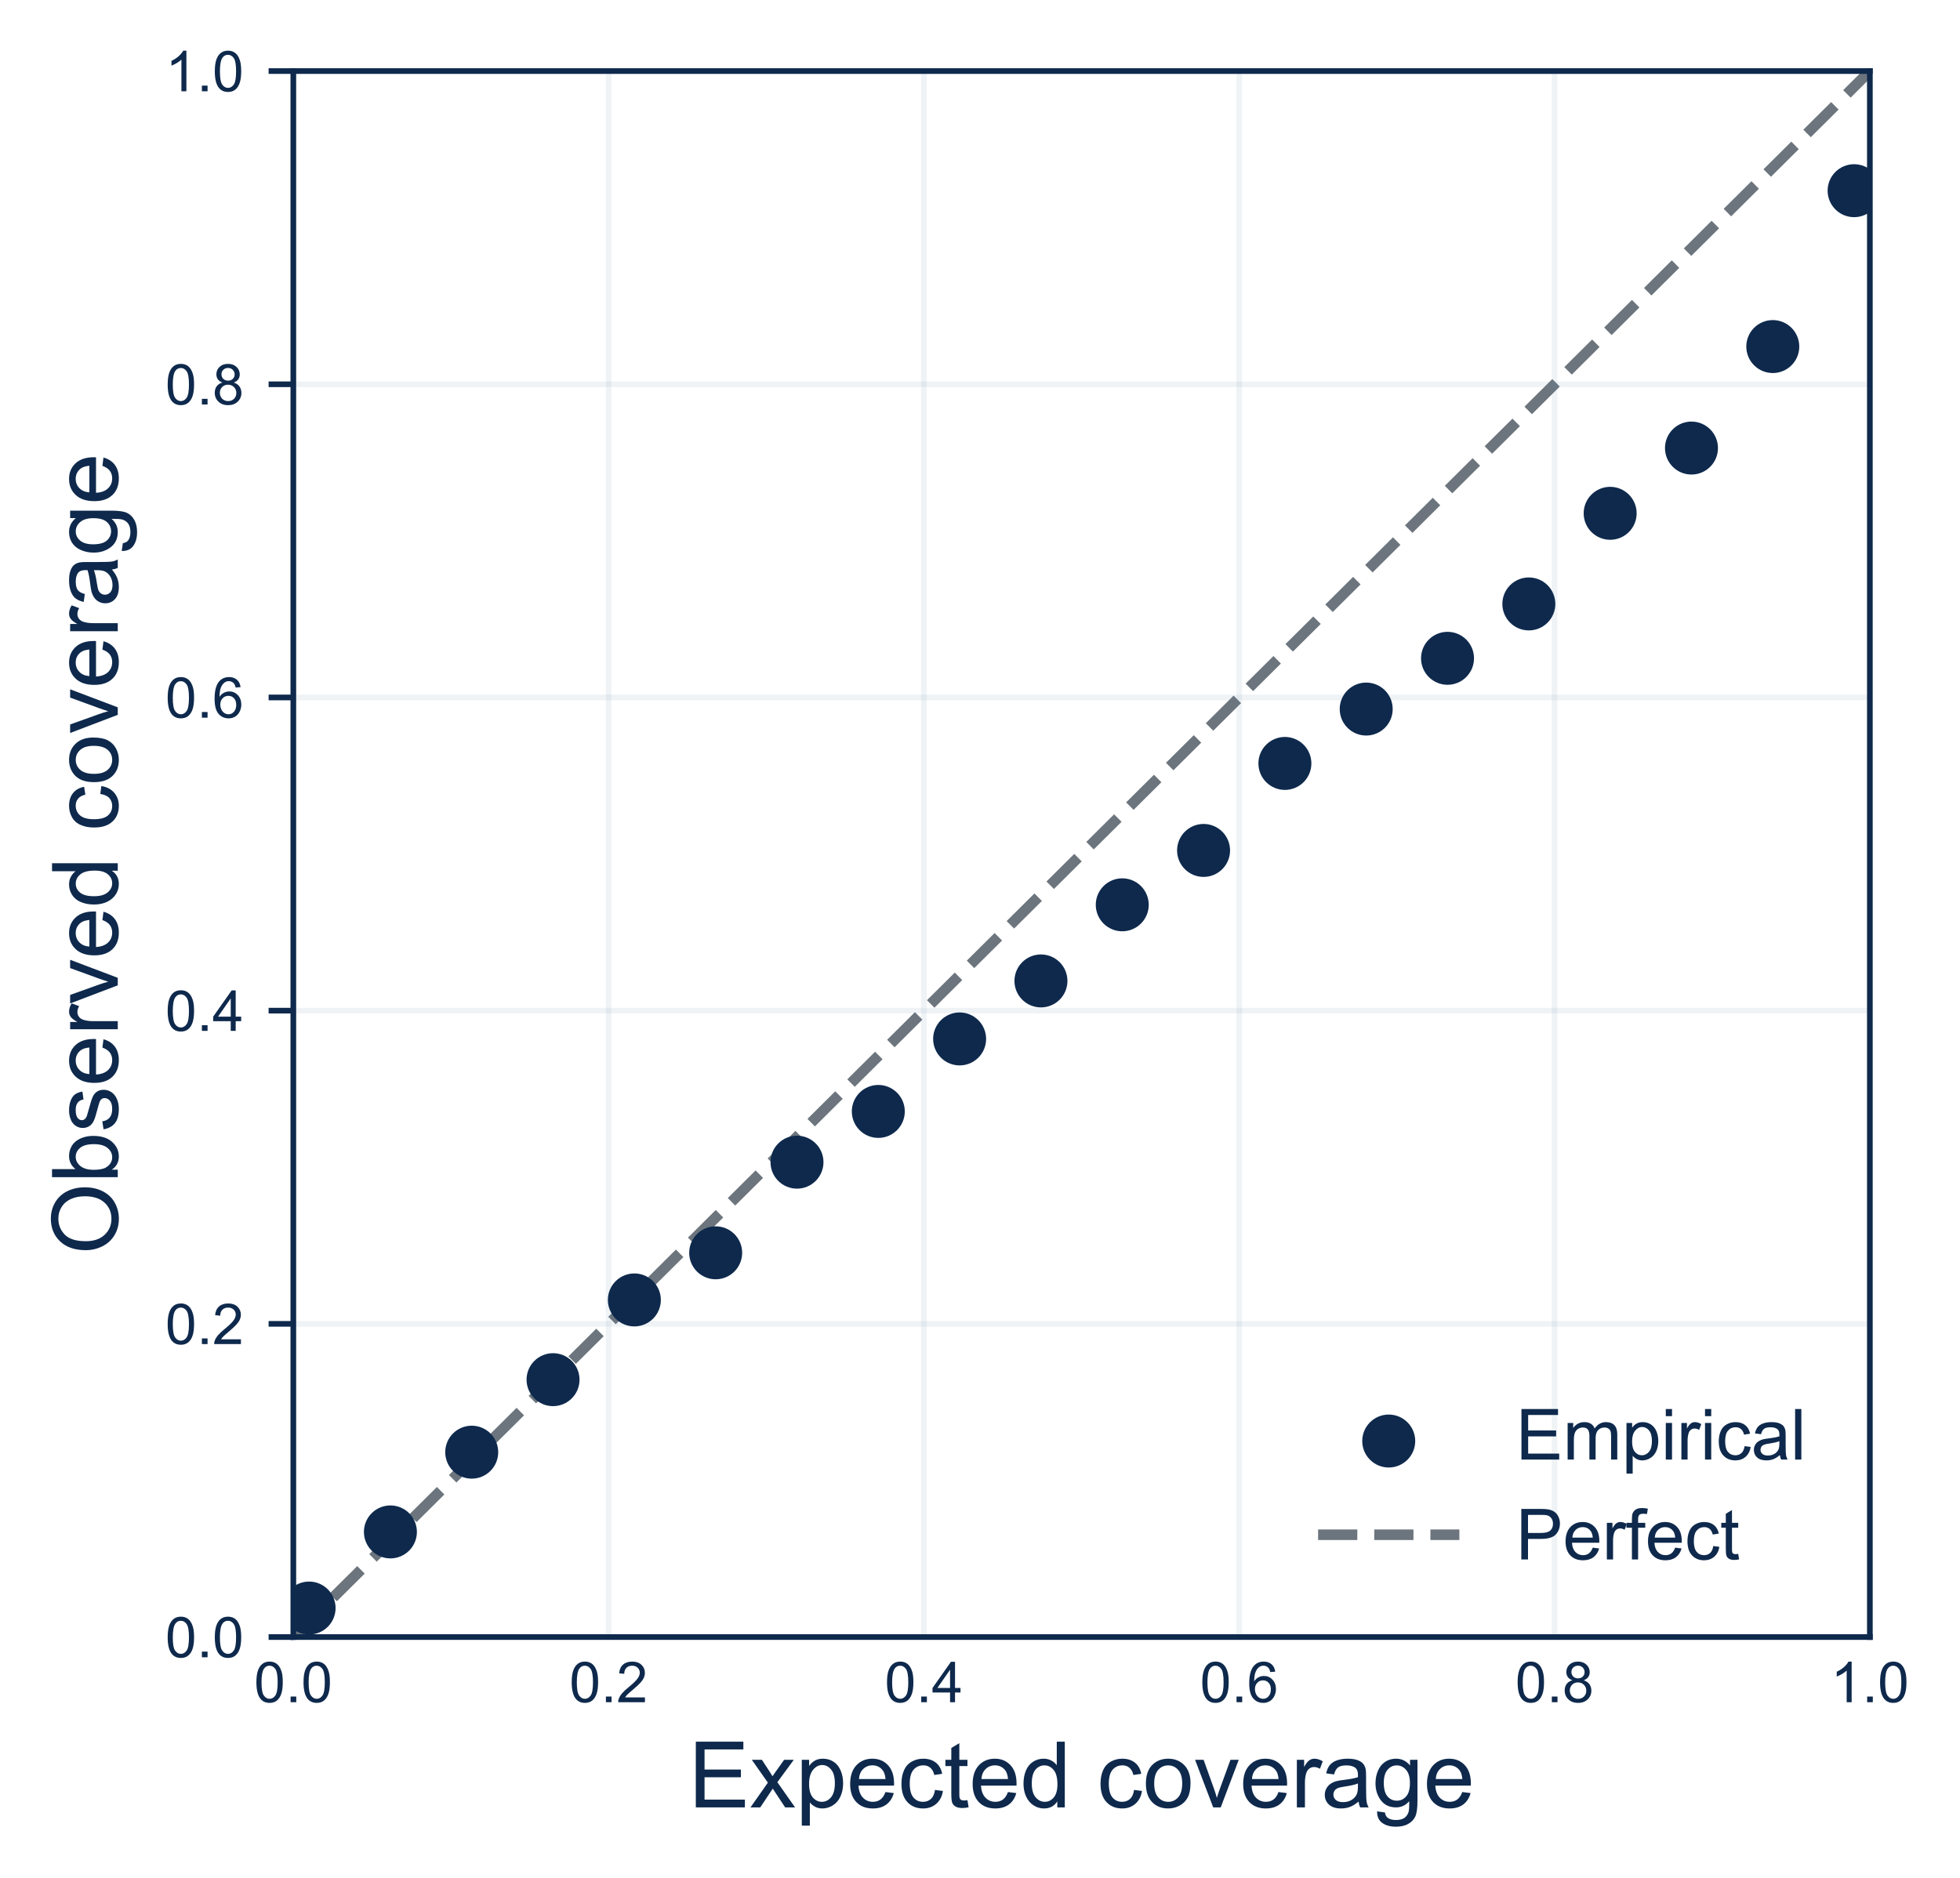
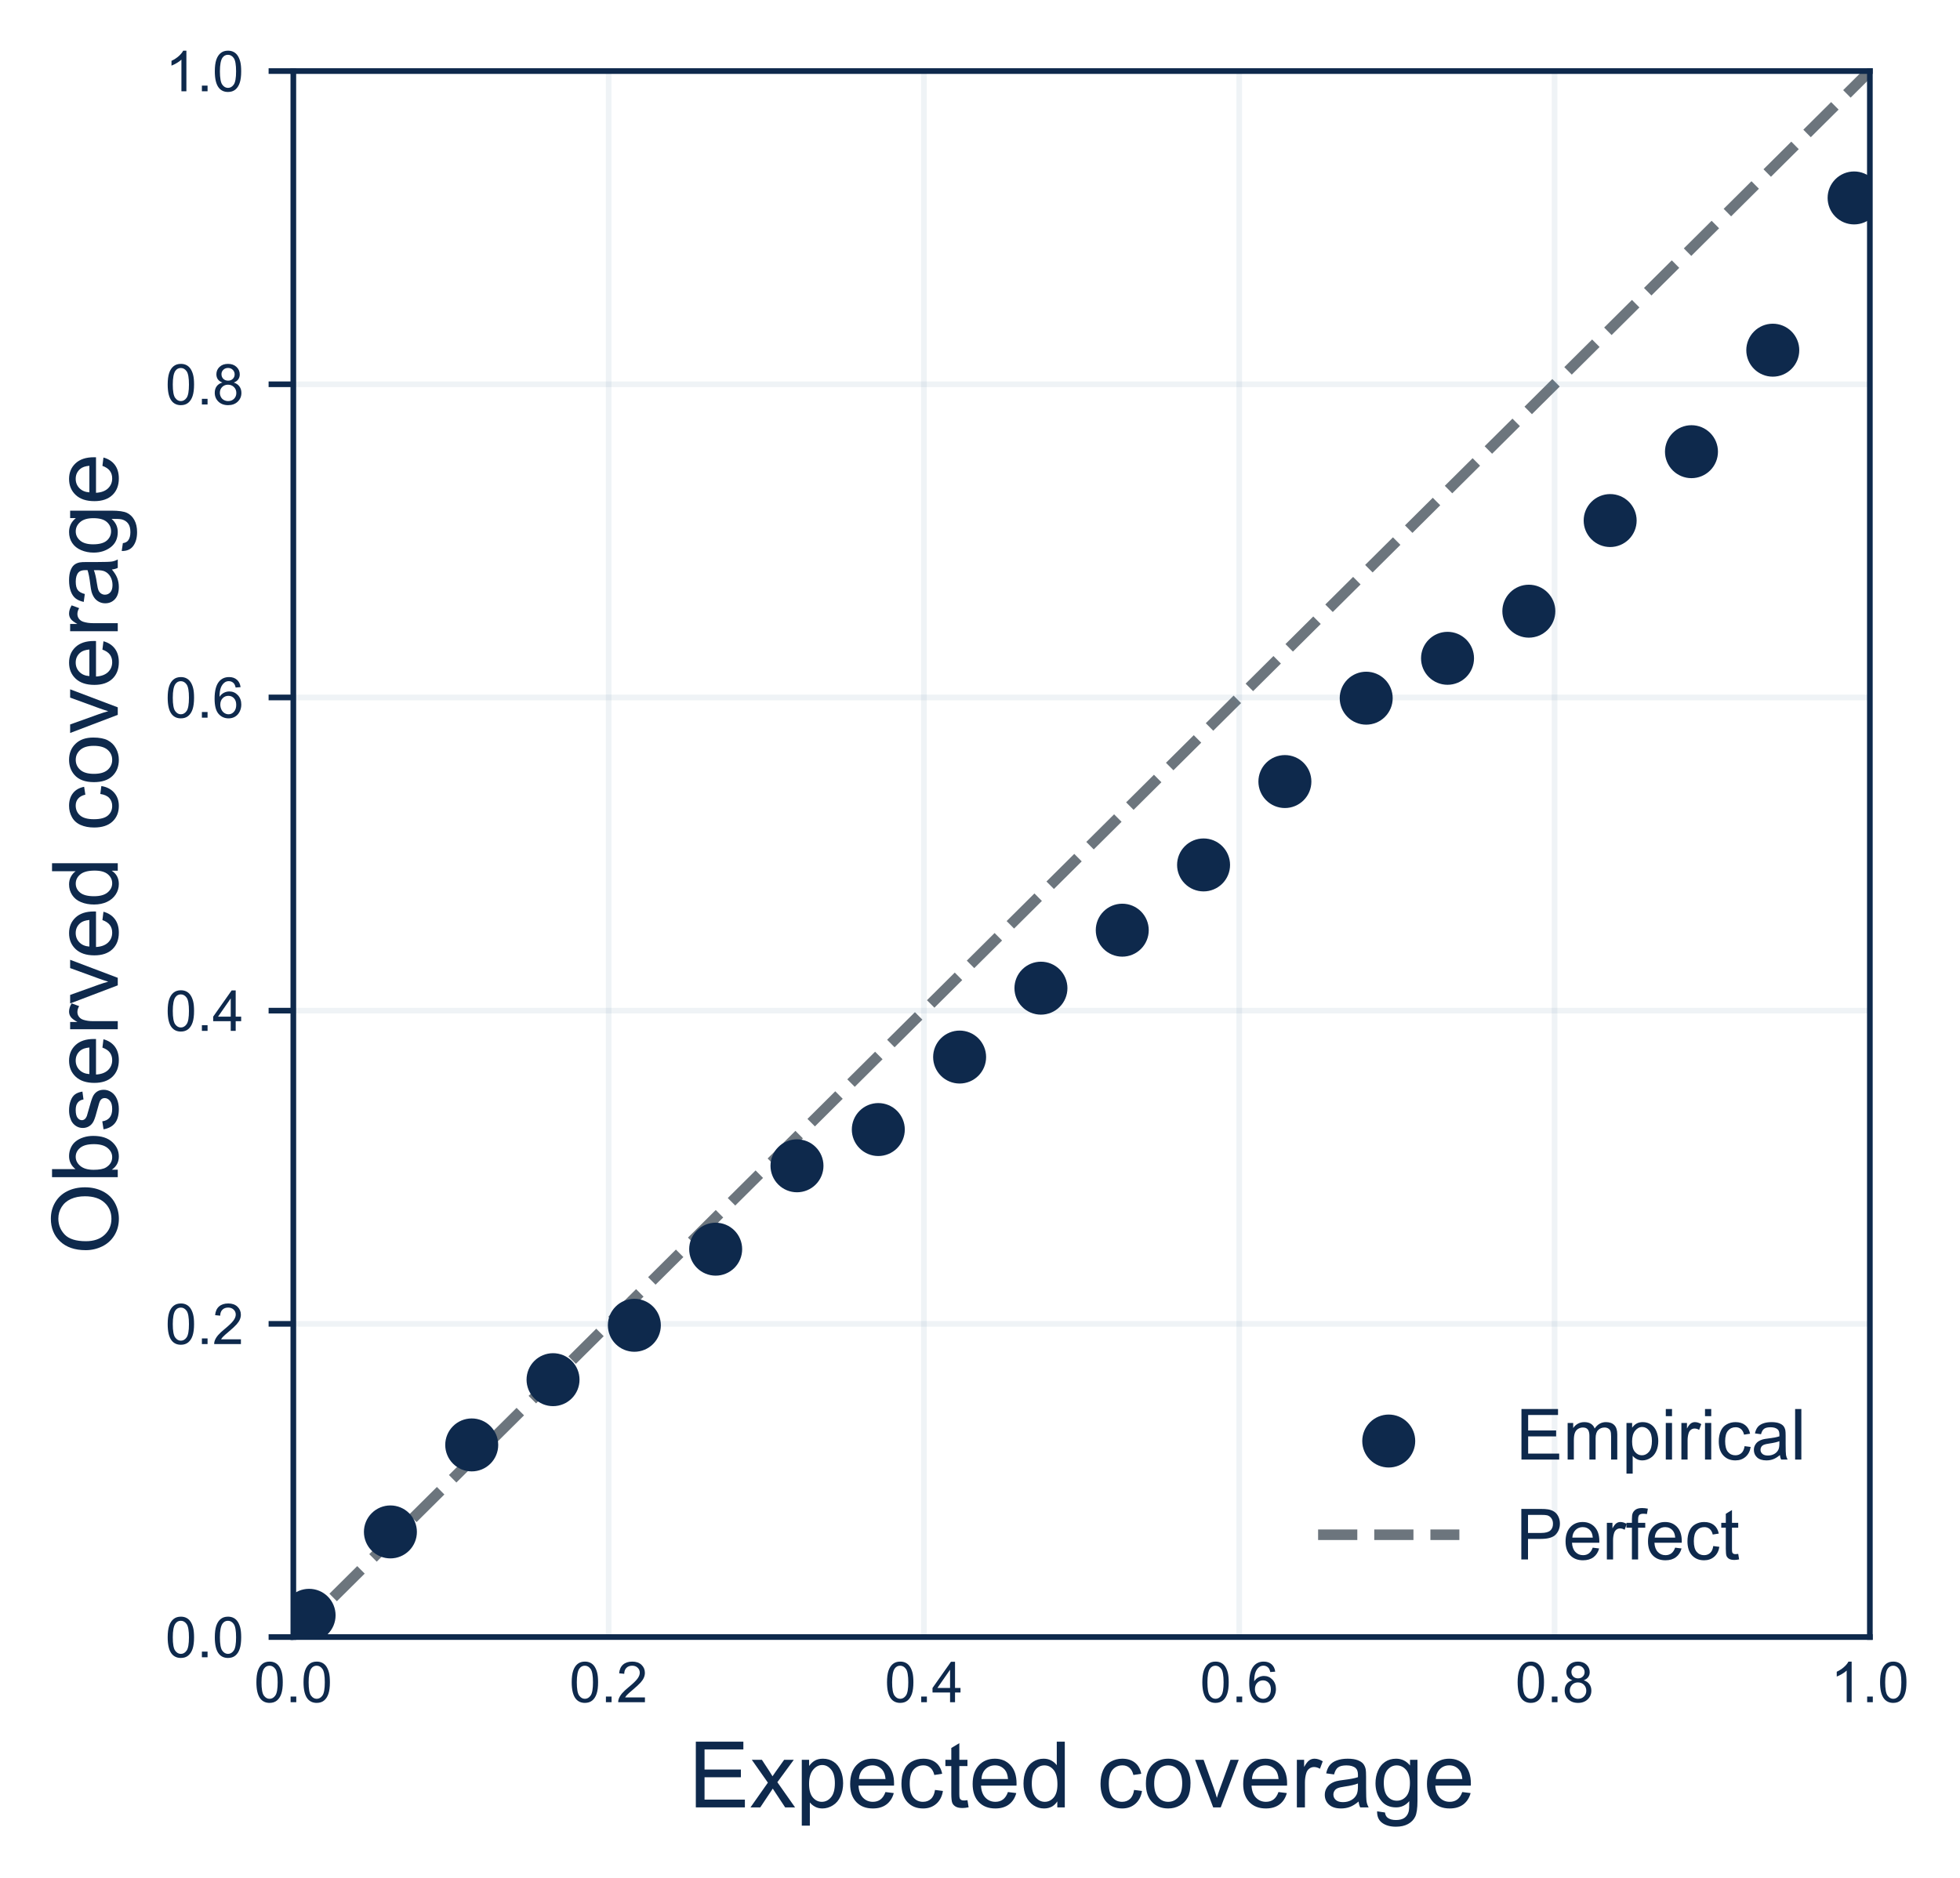
<svg xmlns="http://www.w3.org/2000/svg" xmlns:xlink="http://www.w3.org/1999/xlink" width="277.488pt" height="265.881pt" viewBox="0 0 277.488 265.881" version="1.1">
  <defs>
    <style type="text/css">*{stroke-linejoin: round; stroke-linecap: butt}</style>
  </defs>
  <g id="figure_1">
    <g id="patch_1">
      <path d="M 0 265.881  L 277.488 265.881  L 277.488 0  L 0 0  L 0 265.881  z " style="fill: none" />
    </g>
    <g id="axes_1">
      <g id="patch_2">
        <path d="M 41.528 231.823  L 264.728 231.823  L 264.728 10.063  L 41.528 10.063  L 41.528 231.823  z " style="fill: none" />
      </g>
      <g id="line2d_1">
-         <path d="M 41.528 231.823  L 264.728 10.063  " clip-path="url(#pcdfcd8c885)" style="fill: none; stroke-dasharray: 5.55,2.4; stroke-dashoffset: 0; stroke: #6c757d; stroke-width: 1.5" />
+         <path d="M 41.528 231.823  L 264.728 10.063  " clip-path="url(#p2df7073746)" style="fill: none; stroke-dasharray: 5.55,2.4; stroke-dashoffset: 0; stroke: #6c757d; stroke-width: 1.5" />
      </g>
      <g id="matplotlib.axis_1">
        <g id="xtick_1">
          <g id="line2d_2">
-             <path d="M 41.528 231.823  L 41.528 10.063  " clip-path="url(#pcdfcd8c885)" style="fill: none; stroke: #5f86a5; stroke-opacity: 0.1; stroke-width: 0.8; stroke-linecap: square" />
+             <path d="M 41.528 231.823  L 41.528 10.063  " clip-path="url(#p2df7073746)" style="fill: none; stroke: #5f86a5; stroke-opacity: 0.1; stroke-width: 0.8; stroke-linecap: square" />
          </g>
          <g id="line2d_3" />
          <g id="text_1">
            <g style="fill: #0e294c" transform="translate(35.96781 241.0494) scale(0.08 -0.08)">
              <defs>
                <path id="ArialMT-30" d="M 266 2259  Q 266 3072 433 3567  Q 600 4063 929 4331  Q 1259 4600 1759 4600  Q 2128 4600 2406 4451  Q 2684 4303 2865 4023  Q 3047 3744 3150 3342  Q 3253 2941 3253 2259  Q 3253 1453 3087 958  Q 2922 463 2592 192  Q 2263 -78 1759 -78  Q 1097 -78 719 397  Q 266 969 266 2259  z M 844 2259  Q 844 1131 1108 757  Q 1372 384 1759 384  Q 2147 384 2411 759  Q 2675 1134 2675 2259  Q 2675 3391 2411 3762  Q 2147 4134 1753 4134  Q 1366 4134 1134 3806  Q 844 3388 844 2259  z " transform="scale(0.015625)" />
                <path id="ArialMT-2e" d="M 581 0  L 581 641  L 1222 641  L 1222 0  L 581 0  z " transform="scale(0.015625)" />
              </defs>
              <use xlink:href="#ArialMT-30" />
              <use xlink:href="#ArialMT-2e" transform="translate(55.61523 0)" />
              <use xlink:href="#ArialMT-30" transform="translate(83.39844 0)" />
            </g>
          </g>
        </g>
        <g id="xtick_2">
          <g id="line2d_4">
-             <path d="M 86.168 231.823  L 86.168 10.063  " clip-path="url(#pcdfcd8c885)" style="fill: none; stroke: #5f86a5; stroke-opacity: 0.1; stroke-width: 0.8; stroke-linecap: square" />
+             <path d="M 86.168 231.823  L 86.168 10.063  " clip-path="url(#p2df7073746)" style="fill: none; stroke: #5f86a5; stroke-opacity: 0.1; stroke-width: 0.8; stroke-linecap: square" />
          </g>
          <g id="line2d_5" />
          <g id="text_2">
            <g style="fill: #0e294c" transform="translate(80.60781 241.0494) scale(0.08 -0.08)">
              <defs>
                <path id="ArialMT-32" d="M 3222 541  L 3222 0  L 194 0  Q 188 203 259 391  Q 375 700 629 1000  Q 884 1300 1366 1694  Q 2113 2306 2375 2664  Q 2638 3022 2638 3341  Q 2638 3675 2398 3904  Q 2159 4134 1775 4134  Q 1369 4134 1125 3890  Q 881 3647 878 3216  L 300 3275  Q 359 3922 746 4261  Q 1134 4600 1788 4600  Q 2447 4600 2831 4234  Q 3216 3869 3216 3328  Q 3216 3053 3103 2787  Q 2991 2522 2730 2228  Q 2469 1934 1863 1422  Q 1356 997 1212 845  Q 1069 694 975 541  L 3222 541  z " transform="scale(0.015625)" />
              </defs>
              <use xlink:href="#ArialMT-30" />
              <use xlink:href="#ArialMT-2e" transform="translate(55.61523 0)" />
              <use xlink:href="#ArialMT-32" transform="translate(83.39844 0)" />
            </g>
          </g>
        </g>
        <g id="xtick_3">
          <g id="line2d_6">
-             <path d="M 130.808 231.823  L 130.808 10.063  " clip-path="url(#pcdfcd8c885)" style="fill: none; stroke: #5f86a5; stroke-opacity: 0.1; stroke-width: 0.8; stroke-linecap: square" />
+             <path d="M 130.808 231.823  L 130.808 10.063  " clip-path="url(#p2df7073746)" style="fill: none; stroke: #5f86a5; stroke-opacity: 0.1; stroke-width: 0.8; stroke-linecap: square" />
          </g>
          <g id="line2d_7" />
          <g id="text_3">
            <g style="fill: #0e294c" transform="translate(125.2478 241.0494) scale(0.08 -0.08)">
              <defs>
                <path id="ArialMT-34" d="M 2069 0  L 2069 1097  L 81 1097  L 81 1613  L 2172 4581  L 2631 4581  L 2631 1613  L 3250 1613  L 3250 1097  L 2631 1097  L 2631 0  L 2069 0  z M 2069 1613  L 2069 3678  L 634 1613  L 2069 1613  z " transform="scale(0.015625)" />
              </defs>
              <use xlink:href="#ArialMT-30" />
              <use xlink:href="#ArialMT-2e" transform="translate(55.61523 0)" />
              <use xlink:href="#ArialMT-34" transform="translate(83.39844 0)" />
            </g>
          </g>
        </g>
        <g id="xtick_4">
          <g id="line2d_8">
-             <path d="M 175.448 231.823  L 175.448 10.063  " clip-path="url(#pcdfcd8c885)" style="fill: none; stroke: #5f86a5; stroke-opacity: 0.1; stroke-width: 0.8; stroke-linecap: square" />
+             <path d="M 175.448 231.823  L 175.448 10.063  " clip-path="url(#p2df7073746)" style="fill: none; stroke: #5f86a5; stroke-opacity: 0.1; stroke-width: 0.8; stroke-linecap: square" />
          </g>
          <g id="line2d_9" />
          <g id="text_4">
            <g style="fill: #0e294c" transform="translate(169.8878 241.0494) scale(0.08 -0.08)">
              <defs>
                <path id="ArialMT-36" d="M 3184 3459  L 2625 3416  Q 2550 3747 2413 3897  Q 2184 4138 1850 4138  Q 1581 4138 1378 3988  Q 1113 3794 959 3422  Q 806 3050 800 2363  Q 1003 2672 1297 2822  Q 1591 2972 1913 2972  Q 2475 2972 2870 2558  Q 3266 2144 3266 1488  Q 3266 1056 3080 686  Q 2894 316 2569 119  Q 2244 -78 1831 -78  Q 1128 -78 684 439  Q 241 956 241 2144  Q 241 3472 731 4075  Q 1159 4600 1884 4600  Q 2425 4600 2770 4297  Q 3116 3994 3184 3459  z M 888 1484  Q 888 1194 1011 928  Q 1134 663 1356 523  Q 1578 384 1822 384  Q 2178 384 2434 671  Q 2691 959 2691 1453  Q 2691 1928 2437 2201  Q 2184 2475 1800 2475  Q 1419 2475 1153 2201  Q 888 1928 888 1484  z " transform="scale(0.015625)" />
              </defs>
              <use xlink:href="#ArialMT-30" />
              <use xlink:href="#ArialMT-2e" transform="translate(55.61523 0)" />
              <use xlink:href="#ArialMT-36" transform="translate(83.39844 0)" />
            </g>
          </g>
        </g>
        <g id="xtick_5">
          <g id="line2d_10">
-             <path d="M 220.088 231.823  L 220.088 10.063  " clip-path="url(#pcdfcd8c885)" style="fill: none; stroke: #5f86a5; stroke-opacity: 0.1; stroke-width: 0.8; stroke-linecap: square" />
+             <path d="M 220.088 231.823  L 220.088 10.063  " clip-path="url(#p2df7073746)" style="fill: none; stroke: #5f86a5; stroke-opacity: 0.1; stroke-width: 0.8; stroke-linecap: square" />
          </g>
          <g id="line2d_11" />
          <g id="text_5">
            <g style="fill: #0e294c" transform="translate(214.5278 241.0494) scale(0.08 -0.08)">
              <defs>
                <path id="ArialMT-38" d="M 1131 2484  Q 781 2613 612 2850  Q 444 3088 444 3419  Q 444 3919 803 4259  Q 1163 4600 1759 4600  Q 2359 4600 2725 4251  Q 3091 3903 3091 3403  Q 3091 3084 2923 2848  Q 2756 2613 2416 2484  Q 2838 2347 3058 2040  Q 3278 1734 3278 1309  Q 3278 722 2862 322  Q 2447 -78 1769 -78  Q 1091 -78 675 323  Q 259 725 259 1325  Q 259 1772 486 2073  Q 713 2375 1131 2484  z M 1019 3438  Q 1019 3113 1228 2906  Q 1438 2700 1772 2700  Q 2097 2700 2305 2904  Q 2513 3109 2513 3406  Q 2513 3716 2298 3927  Q 2084 4138 1766 4138  Q 1444 4138 1231 3931  Q 1019 3725 1019 3438  z M 838 1322  Q 838 1081 952 856  Q 1066 631 1291 507  Q 1516 384 1775 384  Q 2178 384 2440 643  Q 2703 903 2703 1303  Q 2703 1709 2433 1975  Q 2163 2241 1756 2241  Q 1359 2241 1098 1978  Q 838 1716 838 1322  z " transform="scale(0.015625)" />
              </defs>
              <use xlink:href="#ArialMT-30" />
              <use xlink:href="#ArialMT-2e" transform="translate(55.61523 0)" />
              <use xlink:href="#ArialMT-38" transform="translate(83.39844 0)" />
            </g>
          </g>
        </g>
        <g id="xtick_6">
          <g id="line2d_12">
-             <path d="M 264.728 231.823  L 264.728 10.063  " clip-path="url(#pcdfcd8c885)" style="fill: none; stroke: #5f86a5; stroke-opacity: 0.1; stroke-width: 0.8; stroke-linecap: square" />
+             <path d="M 264.728 231.823  L 264.728 10.063  " clip-path="url(#p2df7073746)" style="fill: none; stroke: #5f86a5; stroke-opacity: 0.1; stroke-width: 0.8; stroke-linecap: square" />
          </g>
          <g id="line2d_13" />
          <g id="text_6">
            <g style="fill: #0e294c" transform="translate(259.1678 241.0494) scale(0.08 -0.08)">
              <defs>
                <path id="ArialMT-31" d="M 2384 0  L 1822 0  L 1822 3584  Q 1619 3391 1289 3197  Q 959 3003 697 2906  L 697 3450  Q 1169 3672 1522 3987  Q 1875 4303 2022 4600  L 2384 4600  L 2384 0  z " transform="scale(0.015625)" />
              </defs>
              <use xlink:href="#ArialMT-31" />
              <use xlink:href="#ArialMT-2e" transform="translate(55.61523 0)" />
              <use xlink:href="#ArialMT-30" transform="translate(83.39844 0)" />
            </g>
          </g>
        </g>
        <g id="text_7">
          <g style="fill: #0e294c" transform="translate(97.48477 255.9445) scale(0.13 -0.13)">
            <defs>
              <path id="ArialMT-45" d="M 506 0  L 506 4581  L 3819 4581  L 3819 4041  L 1113 4041  L 1113 2638  L 3647 2638  L 3647 2100  L 1113 2100  L 1113 541  L 3925 541  L 3925 0  L 506 0  z " transform="scale(0.015625)" />
              <path id="ArialMT-78" d="M 47 0  L 1259 1725  L 138 3319  L 841 3319  L 1350 2541  Q 1494 2319 1581 2169  Q 1719 2375 1834 2534  L 2394 3319  L 3066 3319  L 1919 1756  L 3153 0  L 2463 0  L 1781 1031  L 1600 1309  L 728 0  L 47 0  z " transform="scale(0.015625)" />
              <path id="ArialMT-70" d="M 422 -1272  L 422 3319  L 934 3319  L 934 2888  Q 1116 3141 1344 3267  Q 1572 3394 1897 3394  Q 2322 3394 2647 3175  Q 2972 2956 3137 2557  Q 3303 2159 3303 1684  Q 3303 1175 3120 767  Q 2938 359 2589 142  Q 2241 -75 1856 -75  Q 1575 -75 1351 44  Q 1128 163 984 344  L 984 -1272  L 422 -1272  z M 931 1641  Q 931 1000 1190 694  Q 1450 388 1819 388  Q 2194 388 2461 705  Q 2728 1022 2728 1688  Q 2728 2322 2467 2637  Q 2206 2953 1844 2953  Q 1484 2953 1207 2617  Q 931 2281 931 1641  z " transform="scale(0.015625)" />
              <path id="ArialMT-65" d="M 2694 1069  L 3275 997  Q 3138 488 2766 206  Q 2394 -75 1816 -75  Q 1088 -75 661 373  Q 234 822 234 1631  Q 234 2469 665 2931  Q 1097 3394 1784 3394  Q 2450 3394 2872 2941  Q 3294 2488 3294 1666  Q 3294 1616 3291 1516  L 816 1516  Q 847 969 1125 678  Q 1403 388 1819 388  Q 2128 388 2347 550  Q 2566 713 2694 1069  z M 847 1978  L 2700 1978  Q 2663 2397 2488 2606  Q 2219 2931 1791 2931  Q 1403 2931 1139 2672  Q 875 2413 847 1978  z " transform="scale(0.015625)" />
              <path id="ArialMT-63" d="M 2588 1216  L 3141 1144  Q 3050 572 2676 248  Q 2303 -75 1759 -75  Q 1078 -75 664 370  Q 250 816 250 1647  Q 250 2184 428 2587  Q 606 2991 970 3192  Q 1334 3394 1763 3394  Q 2303 3394 2647 3120  Q 2991 2847 3088 2344  L 2541 2259  Q 2463 2594 2264 2762  Q 2066 2931 1784 2931  Q 1359 2931 1093 2626  Q 828 2322 828 1663  Q 828 994 1084 691  Q 1341 388 1753 388  Q 2084 388 2306 591  Q 2528 794 2588 1216  z " transform="scale(0.015625)" />
              <path id="ArialMT-74" d="M 1650 503  L 1731 6  Q 1494 -44 1306 -44  Q 1000 -44 831 53  Q 663 150 594 308  Q 525 466 525 972  L 525 2881  L 113 2881  L 113 3319  L 525 3319  L 525 4141  L 1084 4478  L 1084 3319  L 1650 3319  L 1650 2881  L 1084 2881  L 1084 941  Q 1084 700 1114 631  Q 1144 563 1211 522  Q 1278 481 1403 481  Q 1497 481 1650 503  z " transform="scale(0.015625)" />
              <path id="ArialMT-64" d="M 2575 0  L 2575 419  Q 2259 -75 1647 -75  Q 1250 -75 917 144  Q 584 363 401 755  Q 219 1147 219 1656  Q 219 2153 384 2558  Q 550 2963 881 3178  Q 1213 3394 1622 3394  Q 1922 3394 2156 3267  Q 2391 3141 2538 2938  L 2538 4581  L 3097 4581  L 3097 0  L 2575 0  z M 797 1656  Q 797 1019 1065 703  Q 1334 388 1700 388  Q 2069 388 2326 689  Q 2584 991 2584 1609  Q 2584 2291 2321 2609  Q 2059 2928 1675 2928  Q 1300 2928 1048 2622  Q 797 2316 797 1656  z " transform="scale(0.015625)" />
              <path id="ArialMT-20" transform="scale(0.015625)" />
              <path id="ArialMT-6f" d="M 213 1659  Q 213 2581 725 3025  Q 1153 3394 1769 3394  Q 2453 3394 2887 2945  Q 3322 2497 3322 1706  Q 3322 1066 3130 698  Q 2938 331 2570 128  Q 2203 -75 1769 -75  Q 1072 -75 642 372  Q 213 819 213 1659  z M 791 1659  Q 791 1022 1069 705  Q 1347 388 1769 388  Q 2188 388 2466 706  Q 2744 1025 2744 1678  Q 2744 2294 2464 2611  Q 2184 2928 1769 2928  Q 1347 2928 1069 2612  Q 791 2297 791 1659  z " transform="scale(0.015625)" />
              <path id="ArialMT-76" d="M 1344 0  L 81 3319  L 675 3319  L 1388 1331  Q 1503 1009 1600 663  Q 1675 925 1809 1294  L 2547 3319  L 3125 3319  L 1869 0  L 1344 0  z " transform="scale(0.015625)" />
              <path id="ArialMT-72" d="M 416 0  L 416 3319  L 922 3319  L 922 2816  Q 1116 3169 1280 3281  Q 1444 3394 1641 3394  Q 1925 3394 2219 3213  L 2025 2691  Q 1819 2813 1613 2813  Q 1428 2813 1281 2702  Q 1134 2591 1072 2394  Q 978 2094 978 1738  L 978 0  L 416 0  z " transform="scale(0.015625)" />
              <path id="ArialMT-61" d="M 2588 409  Q 2275 144 1986 34  Q 1697 -75 1366 -75  Q 819 -75 525 192  Q 231 459 231 875  Q 231 1119 342 1320  Q 453 1522 633 1644  Q 813 1766 1038 1828  Q 1203 1872 1538 1913  Q 2219 1994 2541 2106  Q 2544 2222 2544 2253  Q 2544 2597 2384 2738  Q 2169 2928 1744 2928  Q 1347 2928 1158 2789  Q 969 2650 878 2297  L 328 2372  Q 403 2725 575 2942  Q 747 3159 1072 3276  Q 1397 3394 1825 3394  Q 2250 3394 2515 3294  Q 2781 3194 2906 3042  Q 3031 2891 3081 2659  Q 3109 2516 3109 2141  L 3109 1391  Q 3109 606 3145 398  Q 3181 191 3288 0  L 2700 0  Q 2613 175 2588 409  z M 2541 1666  Q 2234 1541 1622 1453  Q 1275 1403 1131 1340  Q 988 1278 909 1158  Q 831 1038 831 891  Q 831 666 1001 516  Q 1172 366 1500 366  Q 1825 366 2078 508  Q 2331 650 2450 897  Q 2541 1088 2541 1459  L 2541 1666  z " transform="scale(0.015625)" />
              <path id="ArialMT-67" d="M 319 -275  L 866 -356  Q 900 -609 1056 -725  Q 1266 -881 1628 -881  Q 2019 -881 2231 -725  Q 2444 -569 2519 -288  Q 2563 -116 2559 434  Q 2191 0 1641 0  Q 956 0 581 494  Q 206 988 206 1678  Q 206 2153 378 2554  Q 550 2956 876 3175  Q 1203 3394 1644 3394  Q 2231 3394 2613 2919  L 2613 3319  L 3131 3319  L 3131 450  Q 3131 -325 2973 -648  Q 2816 -972 2473 -1159  Q 2131 -1347 1631 -1347  Q 1038 -1347 672 -1080  Q 306 -813 319 -275  z M 784 1719  Q 784 1066 1043 766  Q 1303 466 1694 466  Q 2081 466 2343 764  Q 2606 1063 2606 1700  Q 2606 2309 2336 2618  Q 2066 2928 1684 2928  Q 1309 2928 1046 2623  Q 784 2319 784 1719  z " transform="scale(0.015625)" />
            </defs>
            <use xlink:href="#ArialMT-45" />
            <use xlink:href="#ArialMT-78" transform="translate(66.69922 0)" />
            <use xlink:href="#ArialMT-70" transform="translate(116.6992 0)" />
            <use xlink:href="#ArialMT-65" transform="translate(172.3145 0)" />
            <use xlink:href="#ArialMT-63" transform="translate(227.9297 0)" />
            <use xlink:href="#ArialMT-74" transform="translate(277.9297 0)" />
            <use xlink:href="#ArialMT-65" transform="translate(305.7129 0)" />
            <use xlink:href="#ArialMT-64" transform="translate(361.3281 0)" />
            <use xlink:href="#ArialMT-20" transform="translate(416.9434 0)" />
            <use xlink:href="#ArialMT-63" transform="translate(444.7266 0)" />
            <use xlink:href="#ArialMT-6f" transform="translate(494.7266 0)" />
            <use xlink:href="#ArialMT-76" transform="translate(550.3418 0)" />
            <use xlink:href="#ArialMT-65" transform="translate(600.3418 0)" />
            <use xlink:href="#ArialMT-72" transform="translate(655.957 0)" />
            <use xlink:href="#ArialMT-61" transform="translate(689.2578 0)" />
            <use xlink:href="#ArialMT-67" transform="translate(744.873 0)" />
            <use xlink:href="#ArialMT-65" transform="translate(800.4883 0)" />
          </g>
        </g>
      </g>
      <g id="matplotlib.axis_2">
        <g id="ytick_1">
          <g id="line2d_14">
-             <path d="M 41.528 231.823  L 264.728 231.823  " clip-path="url(#pcdfcd8c885)" style="fill: none; stroke: #5f86a5; stroke-opacity: 0.1; stroke-width: 0.8; stroke-linecap: square" />
+             <path d="M 41.528 231.823  L 264.728 231.823  " clip-path="url(#p2df7073746)" style="fill: none; stroke: #5f86a5; stroke-opacity: 0.1; stroke-width: 0.8; stroke-linecap: square" />
          </g>
          <g id="line2d_15">
            <defs>
-               <path id="mbeb6e601cb" d="M 0 0  L -3.5 0  " style="stroke: #0e294c; stroke-width: 0.8" />
-             </defs>
-             <g>
-               <use xlink:href="#mbeb6e601cb" x="41.528" y="231.823" style="fill: #0e294c; stroke: #0e294c; stroke-width: 0.8" />
+               <path id="mda98a38441" d="M 0 0  L -3.5 0  " style="stroke: #0e294c; stroke-width: 0.8" />
+             </defs>
+             <g>
+               <use xlink:href="#mda98a38441" x="41.528" y="231.823" style="fill: #0e294c; stroke: #0e294c; stroke-width: 0.8" />
            </g>
          </g>
          <g id="text_8">
            <g style="fill: #0e294c" transform="translate(23.40781 234.6863) scale(0.08 -0.08)">
              <use xlink:href="#ArialMT-30" />
              <use xlink:href="#ArialMT-2e" transform="translate(55.61523 0)" />
              <use xlink:href="#ArialMT-30" transform="translate(83.39844 0)" />
            </g>
          </g>
        </g>
        <g id="ytick_2">
          <g id="line2d_16">
-             <path d="M 41.528 187.471  L 264.728 187.471  " clip-path="url(#pcdfcd8c885)" style="fill: none; stroke: #5f86a5; stroke-opacity: 0.1; stroke-width: 0.8; stroke-linecap: square" />
+             <path d="M 41.528 187.471  L 264.728 187.471  " clip-path="url(#p2df7073746)" style="fill: none; stroke: #5f86a5; stroke-opacity: 0.1; stroke-width: 0.8; stroke-linecap: square" />
          </g>
          <g id="line2d_17">
            <g>
-               <use xlink:href="#mbeb6e601cb" x="41.528" y="187.471" style="fill: #0e294c; stroke: #0e294c; stroke-width: 0.8" />
+               <use xlink:href="#mda98a38441" x="41.528" y="187.471" style="fill: #0e294c; stroke: #0e294c; stroke-width: 0.8" />
            </g>
          </g>
          <g id="text_9">
            <g style="fill: #0e294c" transform="translate(23.40781 190.3342) scale(0.08 -0.08)">
              <use xlink:href="#ArialMT-30" />
              <use xlink:href="#ArialMT-2e" transform="translate(55.61523 0)" />
              <use xlink:href="#ArialMT-32" transform="translate(83.39844 0)" />
            </g>
          </g>
        </g>
        <g id="ytick_3">
          <g id="line2d_18">
-             <path d="M 41.528 143.119  L 264.728 143.119  " clip-path="url(#pcdfcd8c885)" style="fill: none; stroke: #5f86a5; stroke-opacity: 0.1; stroke-width: 0.8; stroke-linecap: square" />
+             <path d="M 41.528 143.119  L 264.728 143.119  " clip-path="url(#p2df7073746)" style="fill: none; stroke: #5f86a5; stroke-opacity: 0.1; stroke-width: 0.8; stroke-linecap: square" />
          </g>
          <g id="line2d_19">
            <g>
-               <use xlink:href="#mbeb6e601cb" x="41.528" y="143.119" style="fill: #0e294c; stroke: #0e294c; stroke-width: 0.8" />
+               <use xlink:href="#mda98a38441" x="41.528" y="143.119" style="fill: #0e294c; stroke: #0e294c; stroke-width: 0.8" />
            </g>
          </g>
          <g id="text_10">
            <g style="fill: #0e294c" transform="translate(23.40781 145.9822) scale(0.08 -0.08)">
              <use xlink:href="#ArialMT-30" />
              <use xlink:href="#ArialMT-2e" transform="translate(55.61523 0)" />
              <use xlink:href="#ArialMT-34" transform="translate(83.39844 0)" />
            </g>
          </g>
        </g>
        <g id="ytick_4">
          <g id="line2d_20">
-             <path d="M 41.528 98.767  L 264.728 98.767  " clip-path="url(#pcdfcd8c885)" style="fill: none; stroke: #5f86a5; stroke-opacity: 0.1; stroke-width: 0.8; stroke-linecap: square" />
+             <path d="M 41.528 98.767  L 264.728 98.767  " clip-path="url(#p2df7073746)" style="fill: none; stroke: #5f86a5; stroke-opacity: 0.1; stroke-width: 0.8; stroke-linecap: square" />
          </g>
          <g id="line2d_21">
            <g>
-               <use xlink:href="#mbeb6e601cb" x="41.528" y="98.767" style="fill: #0e294c; stroke: #0e294c; stroke-width: 0.8" />
+               <use xlink:href="#mda98a38441" x="41.528" y="98.767" style="fill: #0e294c; stroke: #0e294c; stroke-width: 0.8" />
            </g>
          </g>
          <g id="text_11">
            <g style="fill: #0e294c" transform="translate(23.40781 101.6303) scale(0.08 -0.08)">
              <use xlink:href="#ArialMT-30" />
              <use xlink:href="#ArialMT-2e" transform="translate(55.61523 0)" />
              <use xlink:href="#ArialMT-36" transform="translate(83.39844 0)" />
            </g>
          </g>
        </g>
        <g id="ytick_5">
          <g id="line2d_22">
-             <path d="M 41.528 54.415  L 264.728 54.415  " clip-path="url(#pcdfcd8c885)" style="fill: none; stroke: #5f86a5; stroke-opacity: 0.1; stroke-width: 0.8; stroke-linecap: square" />
+             <path d="M 41.528 54.415  L 264.728 54.415  " clip-path="url(#p2df7073746)" style="fill: none; stroke: #5f86a5; stroke-opacity: 0.1; stroke-width: 0.8; stroke-linecap: square" />
          </g>
          <g id="line2d_23">
            <g>
-               <use xlink:href="#mbeb6e601cb" x="41.528" y="54.415" style="fill: #0e294c; stroke: #0e294c; stroke-width: 0.8" />
+               <use xlink:href="#mda98a38441" x="41.528" y="54.415" style="fill: #0e294c; stroke: #0e294c; stroke-width: 0.8" />
            </g>
          </g>
          <g id="text_12">
            <g style="fill: #0e294c" transform="translate(23.40781 57.27825) scale(0.08 -0.08)">
              <use xlink:href="#ArialMT-30" />
              <use xlink:href="#ArialMT-2e" transform="translate(55.61523 0)" />
              <use xlink:href="#ArialMT-38" transform="translate(83.39844 0)" />
            </g>
          </g>
        </g>
        <g id="ytick_6">
          <g id="line2d_24">
-             <path d="M 41.528 10.063  L 264.728 10.063  " clip-path="url(#pcdfcd8c885)" style="fill: none; stroke: #5f86a5; stroke-opacity: 0.1; stroke-width: 0.8; stroke-linecap: square" />
+             <path d="M 41.528 10.063  L 264.728 10.063  " clip-path="url(#p2df7073746)" style="fill: none; stroke: #5f86a5; stroke-opacity: 0.1; stroke-width: 0.8; stroke-linecap: square" />
          </g>
          <g id="line2d_25">
            <g>
-               <use xlink:href="#mbeb6e601cb" x="41.528" y="10.063" style="fill: #0e294c; stroke: #0e294c; stroke-width: 0.8" />
+               <use xlink:href="#mda98a38441" x="41.528" y="10.063" style="fill: #0e294c; stroke: #0e294c; stroke-width: 0.8" />
            </g>
          </g>
          <g id="text_13">
            <g style="fill: #0e294c" transform="translate(23.40781 12.92625) scale(0.08 -0.08)">
              <use xlink:href="#ArialMT-31" />
              <use xlink:href="#ArialMT-2e" transform="translate(55.61523 0)" />
              <use xlink:href="#ArialMT-30" transform="translate(83.39844 0)" />
            </g>
          </g>
        </g>
        <g id="text_14">
          <g style="fill: #0e294c" transform="translate(16.67172 177.6648) rotate(-90) scale(0.13 -0.13)">
            <defs>
              <path id="ArialMT-4f" d="M 309 2231  Q 309 3372 921 4017  Q 1534 4663 2503 4663  Q 3138 4663 3647 4359  Q 4156 4056 4423 3514  Q 4691 2972 4691 2284  Q 4691 1588 4409 1038  Q 4128 488 3612 205  Q 3097 -78 2500 -78  Q 1853 -78 1343 234  Q 834 547 571 1087  Q 309 1628 309 2231  z M 934 2222  Q 934 1394 1379 917  Q 1825 441 2497 441  Q 3181 441 3623 922  Q 4066 1403 4066 2288  Q 4066 2847 3877 3264  Q 3688 3681 3323 3911  Q 2959 4141 2506 4141  Q 1863 4141 1398 3698  Q 934 3256 934 2222  z " transform="scale(0.015625)" />
              <path id="ArialMT-62" d="M 941 0  L 419 0  L 419 4581  L 981 4581  L 981 2947  Q 1338 3394 1891 3394  Q 2197 3394 2470 3270  Q 2744 3147 2920 2923  Q 3097 2700 3197 2384  Q 3297 2069 3297 1709  Q 3297 856 2875 390  Q 2453 -75 1863 -75  Q 1275 -75 941 416  L 941 0  z M 934 1684  Q 934 1088 1097 822  Q 1363 388 1816 388  Q 2184 388 2453 708  Q 2722 1028 2722 1663  Q 2722 2313 2464 2622  Q 2206 2931 1841 2931  Q 1472 2931 1203 2611  Q 934 2291 934 1684  z " transform="scale(0.015625)" />
              <path id="ArialMT-73" d="M 197 991  L 753 1078  Q 800 744 1014 566  Q 1228 388 1613 388  Q 2000 388 2187 545  Q 2375 703 2375 916  Q 2375 1106 2209 1216  Q 2094 1291 1634 1406  Q 1016 1563 777 1677  Q 538 1791 414 1992  Q 291 2194 291 2438  Q 291 2659 392 2848  Q 494 3038 669 3163  Q 800 3259 1026 3326  Q 1253 3394 1513 3394  Q 1903 3394 2198 3281  Q 2494 3169 2634 2976  Q 2775 2784 2828 2463  L 2278 2388  Q 2241 2644 2061 2787  Q 1881 2931 1553 2931  Q 1166 2931 1000 2803  Q 834 2675 834 2503  Q 834 2394 903 2306  Q 972 2216 1119 2156  Q 1203 2125 1616 2013  Q 2213 1853 2448 1751  Q 2684 1650 2818 1456  Q 2953 1263 2953 975  Q 2953 694 2789 445  Q 2625 197 2315 61  Q 2006 -75 1616 -75  Q 969 -75 630 194  Q 291 463 197 991  z " transform="scale(0.015625)" />
            </defs>
            <use xlink:href="#ArialMT-4f" />
            <use xlink:href="#ArialMT-62" transform="translate(77.7832 0)" />
            <use xlink:href="#ArialMT-73" transform="translate(133.3984 0)" />
            <use xlink:href="#ArialMT-65" transform="translate(183.3984 0)" />
            <use xlink:href="#ArialMT-72" transform="translate(239.0137 0)" />
            <use xlink:href="#ArialMT-76" transform="translate(272.3145 0)" />
            <use xlink:href="#ArialMT-65" transform="translate(322.3145 0)" />
            <use xlink:href="#ArialMT-64" transform="translate(377.9297 0)" />
            <use xlink:href="#ArialMT-20" transform="translate(433.5449 0)" />
            <use xlink:href="#ArialMT-63" transform="translate(461.3281 0)" />
            <use xlink:href="#ArialMT-6f" transform="translate(511.3281 0)" />
            <use xlink:href="#ArialMT-76" transform="translate(566.9434 0)" />
            <use xlink:href="#ArialMT-65" transform="translate(616.9434 0)" />
            <use xlink:href="#ArialMT-72" transform="translate(672.5586 0)" />
            <use xlink:href="#ArialMT-61" transform="translate(705.8594 0)" />
            <use xlink:href="#ArialMT-67" transform="translate(761.4746 0)" />
            <use xlink:href="#ArialMT-65" transform="translate(817.0898 0)" />
          </g>
        </g>
      </g>
      <g id="PathCollection_1">
        <defs>
-           <path id="m92a247d946" d="M 0 3  C 0.796 3 1.559 2.684 2.121 2.121  C 2.684 1.559 3 0.796 3 0  C 3 -0.796 2.684 -1.559 2.121 -2.121  C 1.559 -2.684 0.796 -3 0 -3  C -0.796 -3 -1.559 -2.684 -2.121 -2.121  C -2.684 -1.559 -3 -0.796 -3 0  C -3 0.796 -2.684 1.559 -2.121 2.121  C -1.559 2.684 -0.796 3 0 3  z " style="stroke: #0e294c; stroke-width: 1.5" />
+           <path id="m023e0a9054" d="M 0 3  C 0.796 3 1.559 2.684 2.121 2.121  C 2.684 1.559 3 0.796 3 0  C 3 -0.796 2.684 -1.559 2.121 -2.121  C 1.559 -2.684 0.796 -3 0 -3  C -0.796 -3 -1.559 -2.684 -2.121 -2.121  C -2.684 -1.559 -3 -0.796 -3 0  C -3 0.796 -2.684 1.559 -2.121 2.121  C -1.559 2.684 -0.796 3 0 3  z " style="stroke: #0e294c; stroke-width: 1.5" />
        </defs>
-         <g clip-path="url(#pcdfcd8c885)">
-           <use xlink:href="#m92a247d946" x="43.76" y="227.716" style="fill: #0e294c; stroke: #0e294c; stroke-width: 1.5" />
-           <use xlink:href="#m92a247d946" x="55.272" y="216.936" style="fill: #0e294c; stroke: #0e294c; stroke-width: 1.5" />
-           <use xlink:href="#m92a247d946" x="66.785" y="205.643" style="fill: #0e294c; stroke: #0e294c; stroke-width: 1.5" />
-           <use xlink:href="#m92a247d946" x="78.297" y="195.376" style="fill: #0e294c; stroke: #0e294c; stroke-width: 1.5" />
-           <use xlink:href="#m92a247d946" x="89.809" y="184.083" style="fill: #0e294c; stroke: #0e294c; stroke-width: 1.5" />
-           <use xlink:href="#m92a247d946" x="101.322" y="177.41" style="fill: #0e294c; stroke: #0e294c; stroke-width: 1.5" />
-           <use xlink:href="#m92a247d946" x="112.834" y="164.576" style="fill: #0e294c; stroke: #0e294c; stroke-width: 1.5" />
-           <use xlink:href="#m92a247d946" x="124.347" y="157.39" style="fill: #0e294c; stroke: #0e294c; stroke-width: 1.5" />
-           <use xlink:href="#m92a247d946" x="135.859" y="147.123" style="fill: #0e294c; stroke: #0e294c; stroke-width: 1.5" />
-           <use xlink:href="#m92a247d946" x="147.372" y="138.91" style="fill: #0e294c; stroke: #0e294c; stroke-width: 1.5" />
-           <use xlink:href="#m92a247d946" x="158.884" y="128.13" style="fill: #0e294c; stroke: #0e294c; stroke-width: 1.5" />
-           <use xlink:href="#m92a247d946" x="170.396" y="120.43" style="fill: #0e294c; stroke: #0e294c; stroke-width: 1.5" />
-           <use xlink:href="#m92a247d946" x="181.909" y="108.11" style="fill: #0e294c; stroke: #0e294c; stroke-width: 1.5" />
-           <use xlink:href="#m92a247d946" x="193.421" y="100.41" style="fill: #0e294c; stroke: #0e294c; stroke-width: 1.5" />
-           <use xlink:href="#m92a247d946" x="204.934" y="93.223" style="fill: #0e294c; stroke: #0e294c; stroke-width: 1.5" />
-           <use xlink:href="#m92a247d946" x="216.446" y="85.523" style="fill: #0e294c; stroke: #0e294c; stroke-width: 1.5" />
-           <use xlink:href="#m92a247d946" x="227.959" y="72.69" style="fill: #0e294c; stroke: #0e294c; stroke-width: 1.5" />
-           <use xlink:href="#m92a247d946" x="239.471" y="63.45" style="fill: #0e294c; stroke: #0e294c; stroke-width: 1.5" />
-           <use xlink:href="#m92a247d946" x="250.983" y="49.076" style="fill: #0e294c; stroke: #0e294c; stroke-width: 1.5" />
-           <use xlink:href="#m92a247d946" x="262.496" y="27.003" style="fill: #0e294c; stroke: #0e294c; stroke-width: 1.5" />
+         <g clip-path="url(#p2df7073746)">
+           <use xlink:href="#m023e0a9054" x="43.76" y="228.743" style="fill: #0e294c; stroke: #0e294c; stroke-width: 1.5" />
+           <use xlink:href="#m023e0a9054" x="55.272" y="216.936" style="fill: #0e294c; stroke: #0e294c; stroke-width: 1.5" />
+           <use xlink:href="#m023e0a9054" x="66.785" y="204.616" style="fill: #0e294c; stroke: #0e294c; stroke-width: 1.5" />
+           <use xlink:href="#m023e0a9054" x="78.297" y="195.376" style="fill: #0e294c; stroke: #0e294c; stroke-width: 1.5" />
+           <use xlink:href="#m023e0a9054" x="89.809" y="187.676" style="fill: #0e294c; stroke: #0e294c; stroke-width: 1.5" />
+           <use xlink:href="#m023e0a9054" x="101.322" y="176.896" style="fill: #0e294c; stroke: #0e294c; stroke-width: 1.5" />
+           <use xlink:href="#m023e0a9054" x="112.834" y="165.09" style="fill: #0e294c; stroke: #0e294c; stroke-width: 1.5" />
+           <use xlink:href="#m023e0a9054" x="124.347" y="159.956" style="fill: #0e294c; stroke: #0e294c; stroke-width: 1.5" />
+           <use xlink:href="#m023e0a9054" x="135.859" y="149.69" style="fill: #0e294c; stroke: #0e294c; stroke-width: 1.5" />
+           <use xlink:href="#m023e0a9054" x="147.372" y="139.936" style="fill: #0e294c; stroke: #0e294c; stroke-width: 1.5" />
+           <use xlink:href="#m023e0a9054" x="158.884" y="131.723" style="fill: #0e294c; stroke: #0e294c; stroke-width: 1.5" />
+           <use xlink:href="#m023e0a9054" x="170.396" y="122.483" style="fill: #0e294c; stroke: #0e294c; stroke-width: 1.5" />
+           <use xlink:href="#m023e0a9054" x="181.909" y="110.676" style="fill: #0e294c; stroke: #0e294c; stroke-width: 1.5" />
+           <use xlink:href="#m023e0a9054" x="193.421" y="98.87" style="fill: #0e294c; stroke: #0e294c; stroke-width: 1.5" />
+           <use xlink:href="#m023e0a9054" x="204.934" y="93.223" style="fill: #0e294c; stroke: #0e294c; stroke-width: 1.5" />
+           <use xlink:href="#m023e0a9054" x="216.446" y="86.55" style="fill: #0e294c; stroke: #0e294c; stroke-width: 1.5" />
+           <use xlink:href="#m023e0a9054" x="227.959" y="73.716" style="fill: #0e294c; stroke: #0e294c; stroke-width: 1.5" />
+           <use xlink:href="#m023e0a9054" x="239.471" y="63.963" style="fill: #0e294c; stroke: #0e294c; stroke-width: 1.5" />
+           <use xlink:href="#m023e0a9054" x="250.983" y="49.59" style="fill: #0e294c; stroke: #0e294c; stroke-width: 1.5" />
+           <use xlink:href="#m023e0a9054" x="262.496" y="28.03" style="fill: #0e294c; stroke: #0e294c; stroke-width: 1.5" />
        </g>
      </g>
      <g id="patch_3">
        <path d="M 41.528 231.823  L 41.528 10.063  " style="fill: none; stroke: #0e294c; stroke-width: 0.8; stroke-linejoin: miter; stroke-linecap: square" />
      </g>
      <g id="patch_4">
        <path d="M 264.728 231.823  L 264.728 10.063  " style="fill: none; stroke: #0e294c; stroke-width: 0.8; stroke-linejoin: miter; stroke-linecap: square" />
      </g>
      <g id="patch_5">
        <path d="M 41.528 231.823  L 264.728 231.823  " style="fill: none; stroke: #0e294c; stroke-width: 0.8; stroke-linejoin: miter; stroke-linecap: square" />
      </g>
      <g id="patch_6">
        <path d="M 41.528 10.063  L 264.728 10.063  " style="fill: none; stroke: #0e294c; stroke-width: 0.8; stroke-linejoin: miter; stroke-linecap: square" />
      </g>
      <g id="legend_1">
        <g id="PathCollection_2">
          <g>
-             <use xlink:href="#m92a247d946" x="196.611" y="204.065" style="fill: #0e294c; stroke: #0e294c; stroke-width: 1.5" />
+             <use xlink:href="#m023e0a9054" x="196.611" y="204.065" style="fill: #0e294c; stroke: #0e294c; stroke-width: 1.5" />
          </g>
        </g>
        <g id="text_15">
          <g style="fill: #0e294c" transform="translate(214.6106 206.6903) scale(0.1 -0.1)">
            <defs>
              <path id="ArialMT-6d" d="M 422 0  L 422 3319  L 925 3319  L 925 2853  Q 1081 3097 1340 3245  Q 1600 3394 1931 3394  Q 2300 3394 2536 3241  Q 2772 3088 2869 2813  Q 3263 3394 3894 3394  Q 4388 3394 4653 3120  Q 4919 2847 4919 2278  L 4919 0  L 4359 0  L 4359 2091  Q 4359 2428 4304 2576  Q 4250 2725 4106 2815  Q 3963 2906 3769 2906  Q 3419 2906 3187 2673  Q 2956 2441 2956 1928  L 2956 0  L 2394 0  L 2394 2156  Q 2394 2531 2256 2718  Q 2119 2906 1806 2906  Q 1569 2906 1367 2781  Q 1166 2656 1075 2415  Q 984 2175 984 1722  L 984 0  L 422 0  z " transform="scale(0.015625)" />
              <path id="ArialMT-69" d="M 425 3934  L 425 4581  L 988 4581  L 988 3934  L 425 3934  z M 425 0  L 425 3319  L 988 3319  L 988 0  L 425 0  z " transform="scale(0.015625)" />
              <path id="ArialMT-6c" d="M 409 0  L 409 4581  L 972 4581  L 972 0  L 409 0  z " transform="scale(0.015625)" />
            </defs>
            <use xlink:href="#ArialMT-45" />
            <use xlink:href="#ArialMT-6d" transform="translate(66.69922 0)" />
            <use xlink:href="#ArialMT-70" transform="translate(150 0)" />
            <use xlink:href="#ArialMT-69" transform="translate(205.6152 0)" />
            <use xlink:href="#ArialMT-72" transform="translate(227.832 0)" />
            <use xlink:href="#ArialMT-69" transform="translate(261.1328 0)" />
            <use xlink:href="#ArialMT-63" transform="translate(283.3496 0)" />
            <use xlink:href="#ArialMT-61" transform="translate(333.3496 0)" />
            <use xlink:href="#ArialMT-6c" transform="translate(388.9648 0)" />
          </g>
        </g>
        <g id="line2d_26">
          <path d="M 186.611 217.336  L 196.611 217.336  L 206.611 217.336  " style="fill: none; stroke-dasharray: 5.55,2.4; stroke-dashoffset: 0; stroke: #6c757d; stroke-width: 1.5" />
        </g>
        <g id="text_16">
          <g style="fill: #0e294c" transform="translate(214.6106 220.8356) scale(0.1 -0.1)">
            <defs>
              <path id="ArialMT-50" d="M 494 0  L 494 4581  L 2222 4581  Q 2678 4581 2919 4538  Q 3256 4481 3484 4323  Q 3713 4166 3852 3881  Q 3991 3597 3991 3256  Q 3991 2672 3619 2267  Q 3247 1863 2275 1863  L 1100 1863  L 1100 0  L 494 0  z M 1100 2403  L 2284 2403  Q 2872 2403 3119 2622  Q 3366 2841 3366 3238  Q 3366 3525 3220 3729  Q 3075 3934 2838 4000  Q 2684 4041 2272 4041  L 1100 4041  L 1100 2403  z " transform="scale(0.015625)" />
              <path id="ArialMT-66" d="M 556 0  L 556 2881  L 59 2881  L 59 3319  L 556 3319  L 556 3672  Q 556 4006 616 4169  Q 697 4388 901 4523  Q 1106 4659 1475 4659  Q 1713 4659 2000 4603  L 1916 4113  Q 1741 4144 1584 4144  Q 1328 4144 1222 4034  Q 1116 3925 1116 3625  L 1116 3319  L 1763 3319  L 1763 2881  L 1116 2881  L 1116 0  L 556 0  z " transform="scale(0.015625)" />
            </defs>
            <use xlink:href="#ArialMT-50" />
            <use xlink:href="#ArialMT-65" transform="translate(66.69922 0)" />
            <use xlink:href="#ArialMT-72" transform="translate(122.3145 0)" />
            <use xlink:href="#ArialMT-66" transform="translate(155.6152 0)" />
            <use xlink:href="#ArialMT-65" transform="translate(183.3984 0)" />
            <use xlink:href="#ArialMT-63" transform="translate(239.0137 0)" />
            <use xlink:href="#ArialMT-74" transform="translate(289.0137 0)" />
          </g>
        </g>
      </g>
    </g>
  </g>
  <defs>
-     <clipPath id="pcdfcd8c885">
+     <clipPath id="p2df7073746">
      <rect x="41.528" y="10.063" width="223.2" height="221.76" />
    </clipPath>
  </defs>
</svg>
